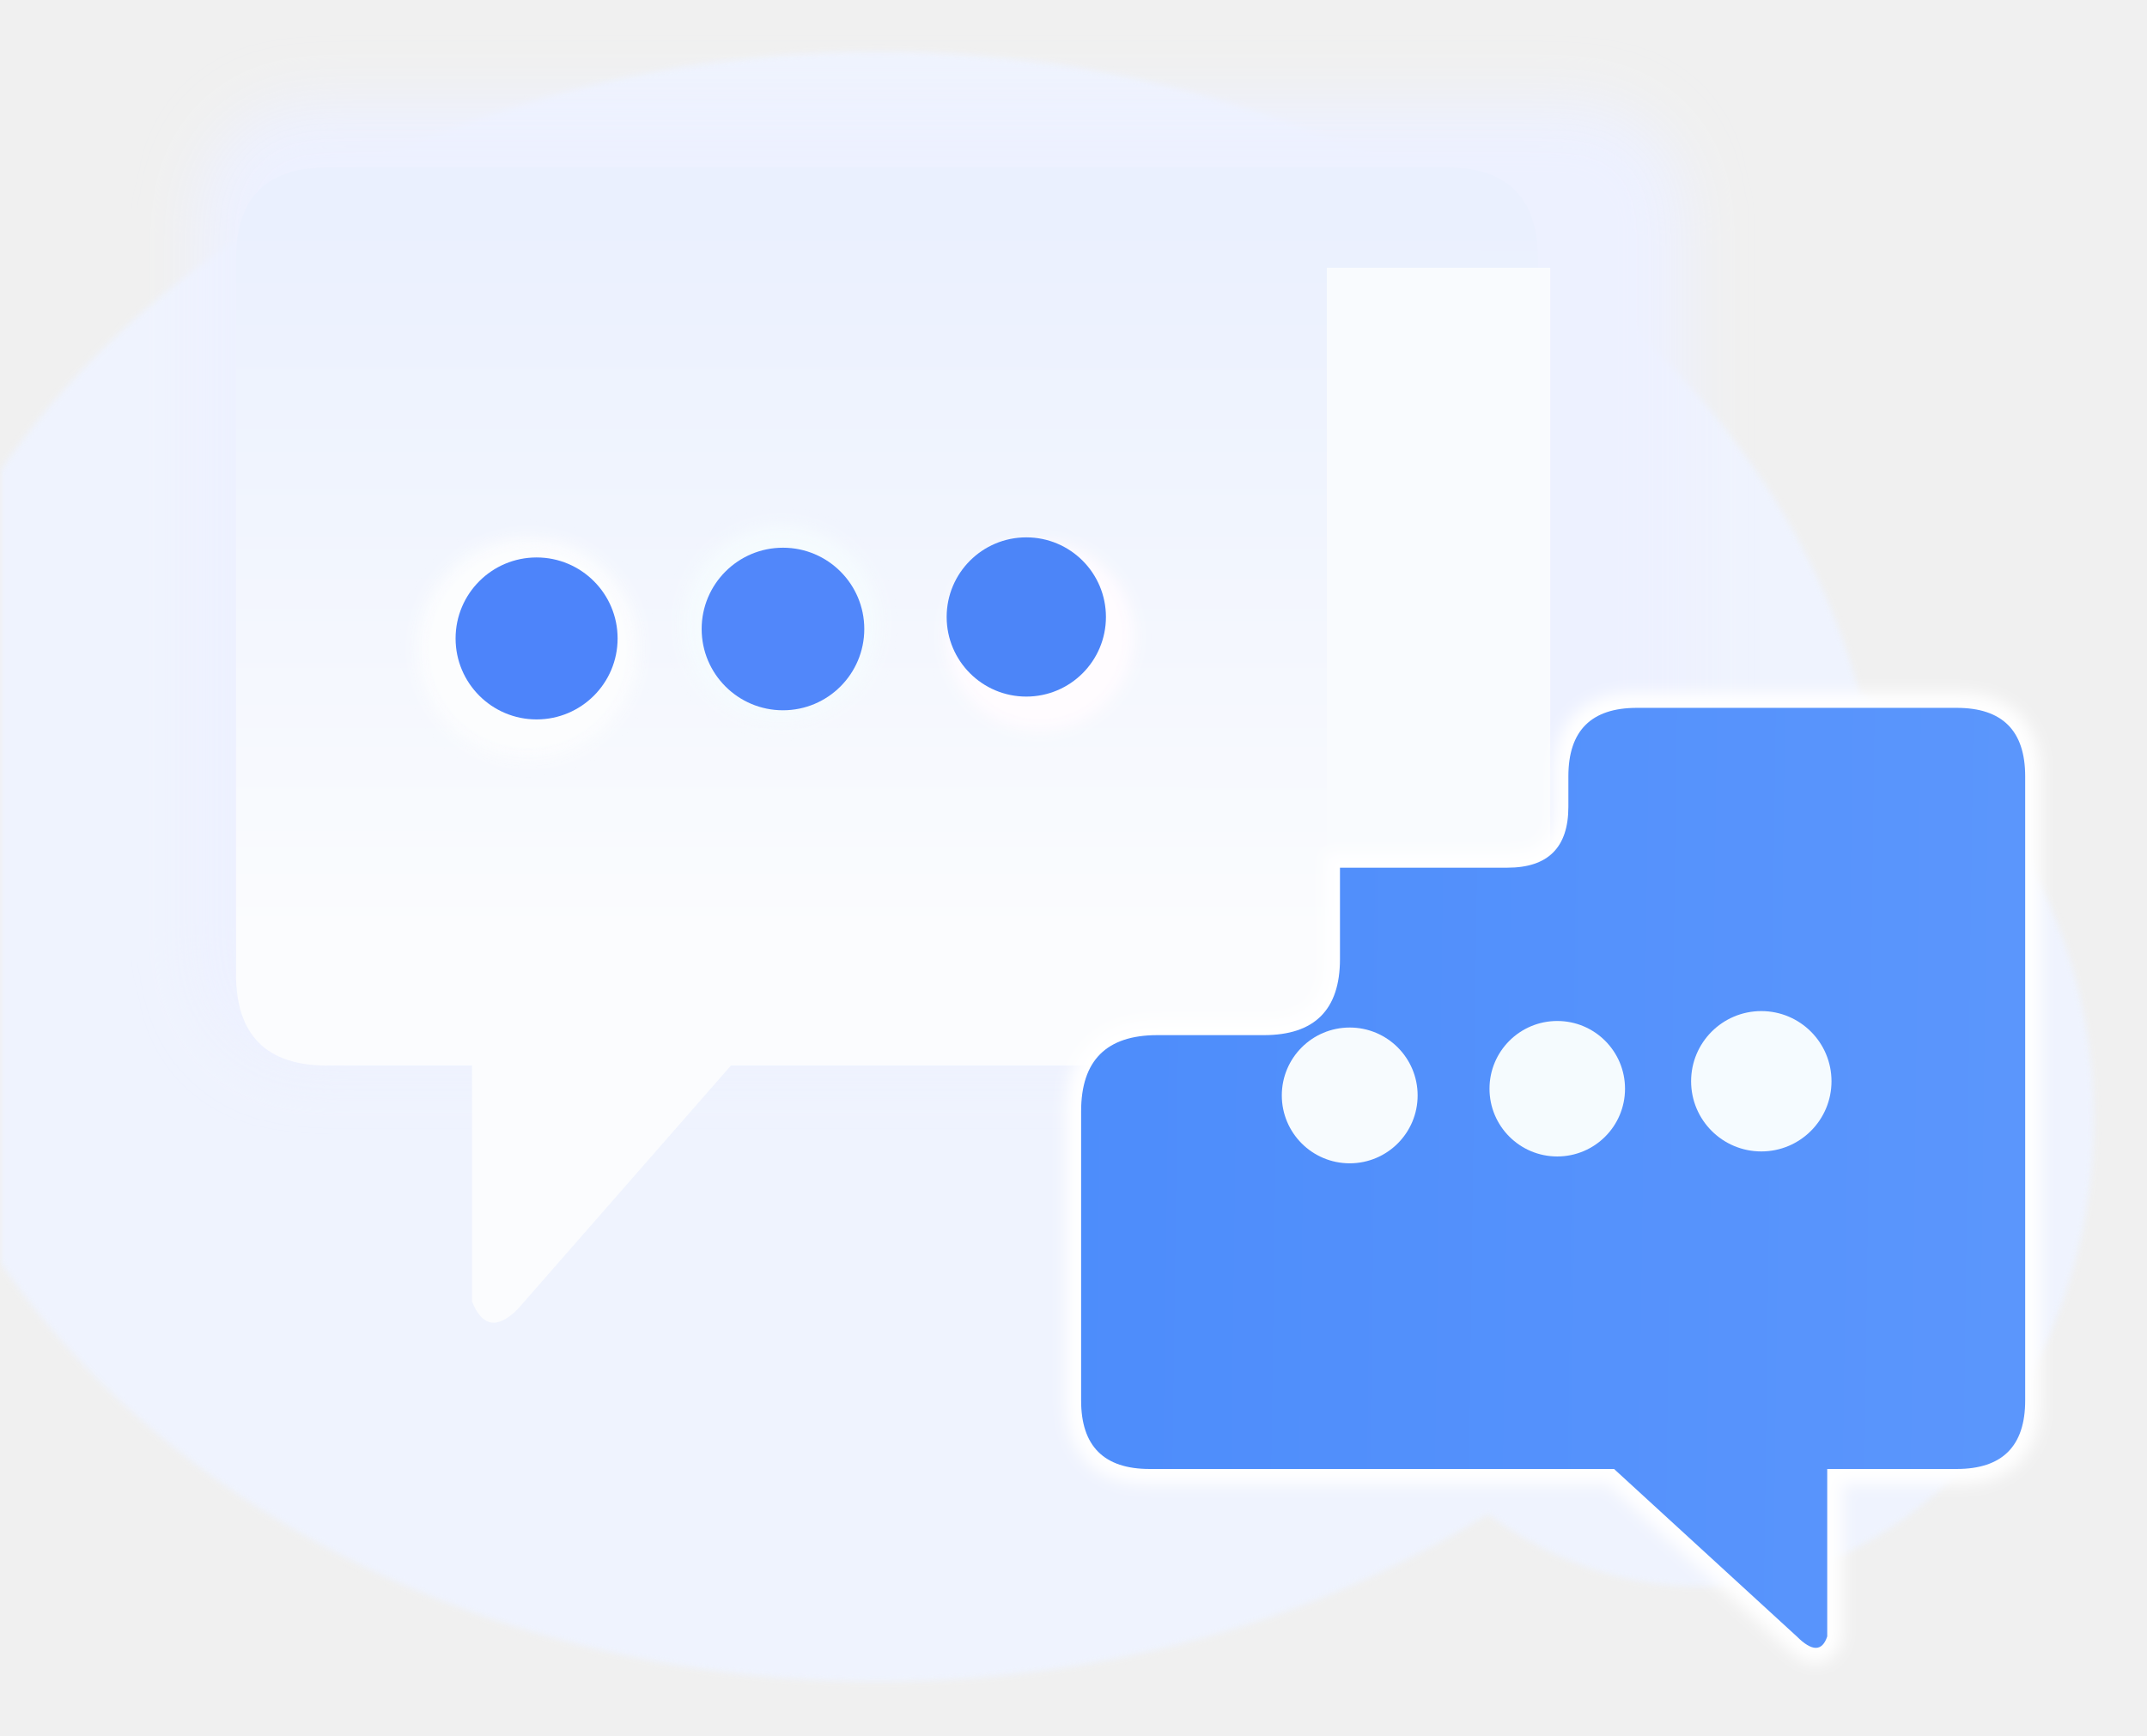
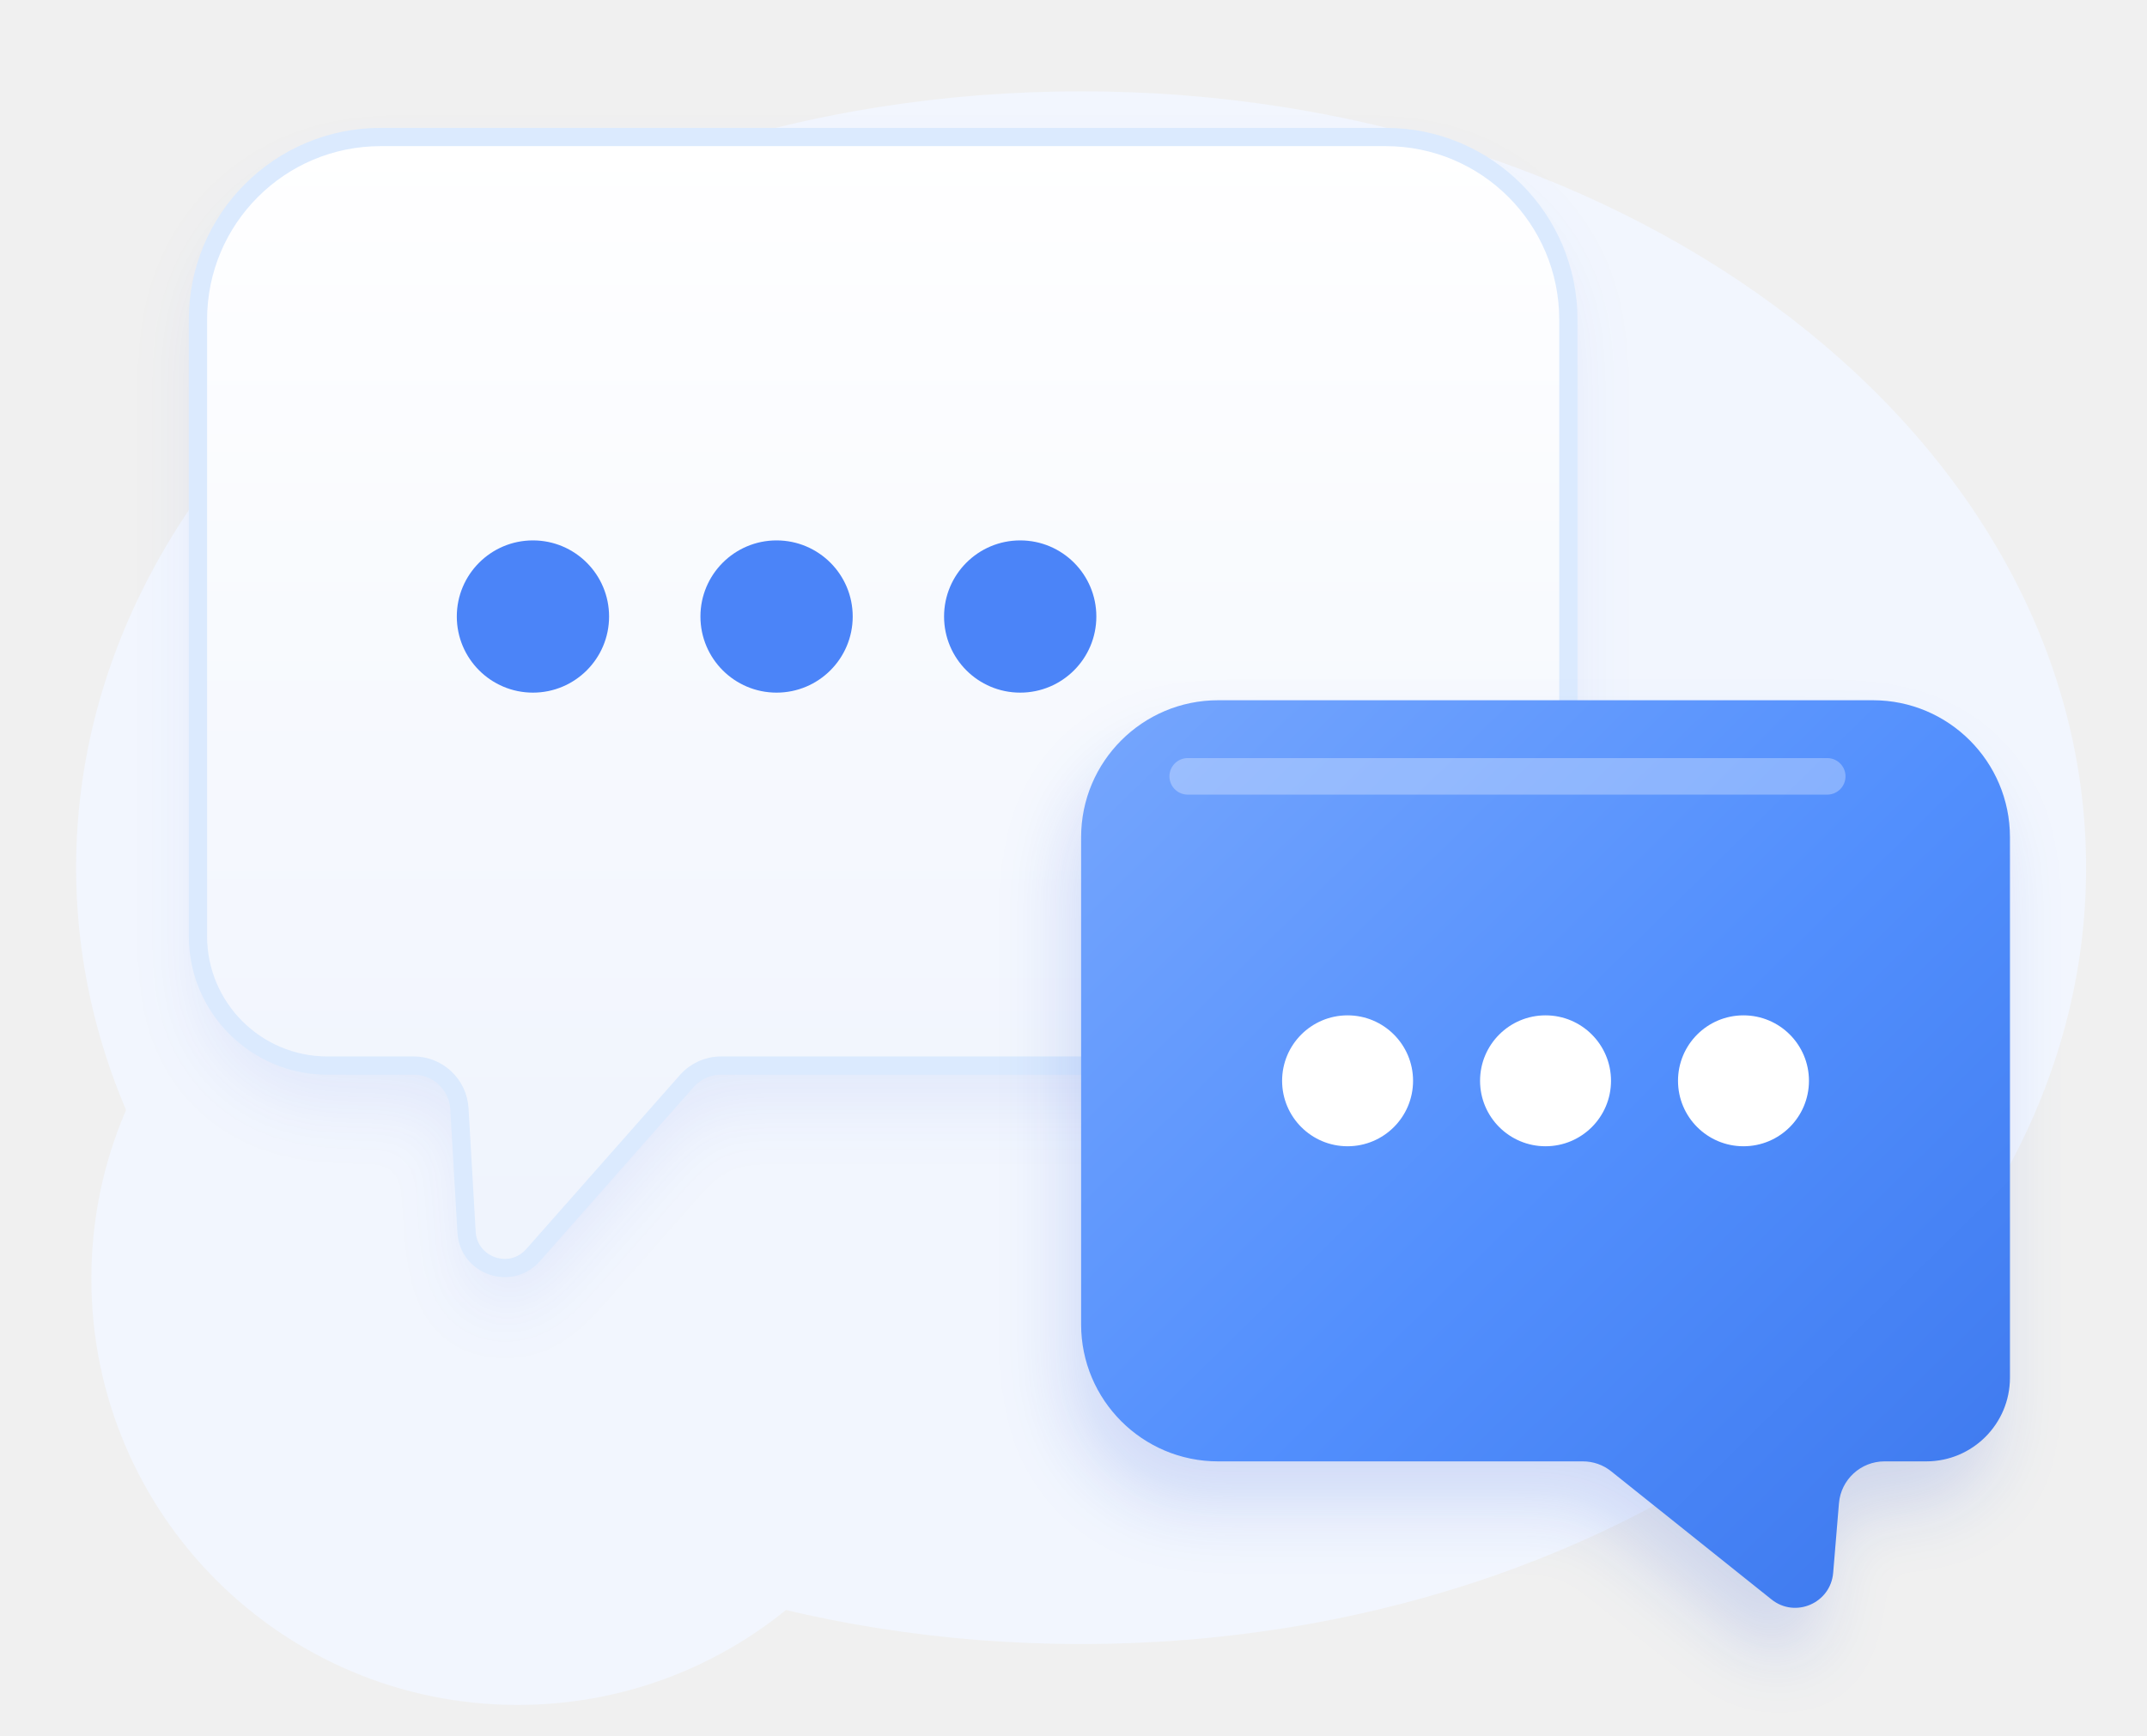
<svg xmlns="http://www.w3.org/2000/svg" viewBox="0 0 141 114" width="141" height="114">
  <defs>
-     <filter id="sfuma-alone" x="-30%" y="-30%" width="160%" height="160%">
-       <feGaussianBlur stdDeviation="0.21" />
+     <filter id="sfuma-ombra" filterUnits="userSpaceOnUse" x="0" y="0" width="141" height="114">
+       <feGaussianBlur stdDeviation="2.2" />
    </filter>
-     <filter id="sfuma-ombra" x="-30%" y="-30%" width="160%" height="160%">
-       <feGaussianBlur stdDeviation="1.86" />
-     </filter>
-     <filter id="sfuma-bordo" x="-50%" y="-50%" width="200%" height="200%">
-       <feGaussianBlur stdDeviation="0.5" />
-     </filter>
-     <linearGradient id="bianco-fumetto" gradientUnits="userSpaceOnUse" x1="0.75" y1="12.95" x2="0.74" y2="69.06">
-       <stop offset="0.027" stop-color="#EAF0FE" />
-       <stop offset="0.866" stop-color="#FBFCFE" />
+     <linearGradient id="bianco-luce" gradientUnits="userSpaceOnUse" x1="0" y1="9" x2="0" y2="87">
+       <stop offset="0" stop-color="#FFFFFF" />
+       <stop offset="1" stop-color="#EEF3FD" />
    </linearGradient>
-     <linearGradient id="blu-fumetto" gradientUnits="userSpaceOnUse" x1="61.91" y1="0.42" x2="133.46" y2="1.38">
-       <stop offset="0.002" stop-color="#4B8BFB" />
-       <stop offset="1" stop-color="#5B96FC" />
+     <linearGradient id="blu-luce" gradientUnits="userSpaceOnUse" x1="71" y1="46" x2="132" y2="108">
+       <stop offset="0" stop-color="#76A6FD" />
+       <stop offset="0.5" stop-color="#528FFD" />
+       <stop offset="1" stop-color="#3B76EC" />
    </linearGradient>
  </defs>
-   <g id="nuvola" fill="#EFF3FE" filter="url(#sfuma-alone)">
-     <ellipse id="nuvola-centro" cx="57.67" cy="56.93" rx="65.94" ry="53.53" />
-     <ellipse id="nuvola-destra" cx="111.59" cy="73.55" rx="25.91" ry="30.66" />
+   <g id="nuvola" fill="#F2F6FE">
+     <ellipse cx="71" cy="57" rx="66" ry="51" />
+     <circle cx="34" cy="84" r="28" />
  </g>
+   <path id="ombra-fumetto-bianco" d="M25 9 L91 9 C97.63 9 103 14.37 103 21 L103 58 C103 64.63 97.63 70 91 70 L47.35 70 C46.49 70 45.67 70.37 45.1 71.02 L35.01 82.45 C33.54 84.12 30.77 83.17 30.64 80.94 L30.17 72.82 C30.07 71.24 28.76 70 27.17 70 L21.5 70 C16.81 70 13 66.19 13 61.5 L13 21 C13 14.37 18.37 9 25 9 Z" fill="#1D4ED8" opacity="0.08" transform="translate(0 2.5)" filter="url(#sfuma-ombra)" />
  <g id="fumetto-bianco">
-     <rect id="fumetto-bianco-ombra" data-maglia="no" x="13.08" y="6.79" width="97.65" height="63.27" rx="7.44" fill="#EDF1FF" filter="url(#sfuma-ombra)" />
-     <path id="fumetto-bianco-corpo" data-fisso="1" d="M21.5 11 L95 11 Q101 11 101 17 L101 64 Q101 70 95 70 L48 70 L34 86 Q32 88 31 85.5 L31 70 L21.5 70 Q15.5 70 15.5 64 L15.5 17 Q15.5 11 21.5 11 Z" fill="url(#bianco-fumetto)" />
-     <rect id="fumetto-bianco-riflesso" x="87.14" y="17.59" width="14.67" height="40.33" fill="#F9FBFE" />
+     <path id="fumetto-bianco-sagoma" d="M25 9 L91 9 C97.63 9 103 14.37 103 21 L103 58 C103 64.63 97.63 70 91 70 L47.35 70 C46.49 70 45.67 70.37 45.1 71.02 L35.01 82.45 C33.54 84.12 30.77 83.17 30.64 80.94 L30.17 72.82 C30.07 71.24 28.76 70 27.17 70 L21.5 70 C16.81 70 13 66.19 13 61.5 L13 21 C13 14.37 18.37 9 25 9 Z" fill="url(#bianco-luce)" stroke="#DBEAFE" stroke-width="1.2" />
+     <g id="puntini-bianco" fill="#4B84F8">
+       <circle id="puntino-bianco-1" cx="35" cy="40.5" r="5" />
+       <circle id="puntino-bianco-2" cx="51" cy="40.5" r="5" />
+       <circle id="puntino-bianco-3" cx="67" cy="40.5" r="5" />
+     </g>
  </g>
-   <g id="puntini-blu">
-     <circle id="puntino-blu-1-alone" data-maglia="no" cx="34.68" cy="42.61" r="7.26" fill="#FCFDFE" filter="url(#sfuma-bordo)" />
-     <circle id="puntino-blu-2-alone" data-maglia="no" cx="51.31" cy="41" r="6.47" fill="#F5FBFE" filter="url(#sfuma-bordo)" />
-     <circle id="puntino-blu-3-alone" data-maglia="no" cx="68.3" cy="41.81" r="6.19" fill="#FFFCFF" filter="url(#sfuma-bordo)" />
-     <circle id="puntino-blu-1" cx="35.24" cy="41.94" r="5.32" fill="#4D84FA" />
-     <circle id="puntino-blu-2" cx="51.42" cy="41.32" r="5.34" fill="#5187FA" />
-     <circle id="puntino-blu-3" cx="67.4" cy="40.53" r="5.23" fill="#4C85F8" />
-   </g>
+   <path id="ombra-fumetto-blu" d="M80 46 L123 46 C127.97 46 132 50.03 132 55 L132 90.5 C132 93.54 129.54 96 126.5 96 L123.76 96 C122.2 96 120.9 97.2 120.77 98.75 L120.39 103.32 C120.22 105.32 117.9 106.32 116.34 105.07 L105.82 96.66 C105.29 96.23 104.63 96 103.95 96 L80 96 C75.03 96 71 91.97 71 87 L71 55 C71 50.03 75.03 46 80 46 Z" fill="#1D4ED8" opacity="0.16" transform="translate(-1 3)" filter="url(#sfuma-ombra)" />
  <g id="fumetto-blu">
-     <path id="fumetto-blu-bordo" data-fisso="1" data-maglia="no" d="M76 68 L83 68 Q88 68 88 63 L88 57 L99 57 Q103 57 103 53 L103 51 Q103 46.5 107.5 46.5 L128.5 46.5 Q133 46.5 133 51 L133 92 Q133 96.5 128.5 96.5 L120 96.5 L120 107.5 Q119.5 109 118 107.5 L106 96.5 L75.5 96.5 Q71 96.5 71 92 L71 73 Q71 68 76 68 Z" fill="#FFFFFF" stroke="#FFFFFF" stroke-width="2" filter="url(#sfuma-bordo)" />
-     <path id="fumetto-blu-corpo" data-fisso="1" d="M76 68 L83 68 Q88 68 88 63 L88 57 L99 57 Q103 57 103 53 L103 51 Q103 46.5 107.5 46.5 L128.5 46.5 Q133 46.5 133 51 L133 92 Q133 96.5 128.5 96.5 L120 96.5 L120 107.5 Q119.5 109 118 107.5 L106 96.5 L75.5 96.5 Q71 96.5 71 92 L71 73 Q71 68 76 68 Z" fill="url(#blu-fumetto)" />
-     <circle id="puntino-bianco-1" cx="88.64" cy="71.96" r="4.46" fill="#F7FBFE" />
-     <circle id="puntino-bianco-2" cx="102.27" cy="71.52" r="4.45" fill="#F5FBFE" />
-     <circle id="puntino-bianco-3" cx="115.67" cy="71.03" r="4.61" fill="#F5FBFF" />
+     <path id="fumetto-blu-sagoma" d="M80 46 L123 46 C127.97 46 132 50.03 132 55 L132 90.5 C132 93.54 129.54 96 126.5 96 L123.76 96 C122.2 96 120.9 97.2 120.77 98.75 L120.39 103.32 C120.22 105.32 117.9 106.32 116.34 105.07 L105.82 96.66 C105.29 96.23 104.63 96 103.95 96 L80 96 C75.03 96 71 91.97 71 87 L71 55 C71 50.03 75.03 46 80 46 Z" fill="url(#blu-luce)" />
+     <path id="fumetto-blu-riflesso" d="M78 51 H120" stroke="#FFFFFF" stroke-opacity="0.3" stroke-width="2.4" stroke-linecap="round" />
+     <g id="puntini-blu" fill="#FFFFFF">
+       <circle id="puntino-blu-1" cx="88.5" cy="71" r="4.3" />
+       <circle id="puntino-blu-2" cx="101.5" cy="71" r="4.3" />
+       <circle id="puntino-blu-3" cx="114.5" cy="71" r="4.3" />
+     </g>
  </g>
</svg>
